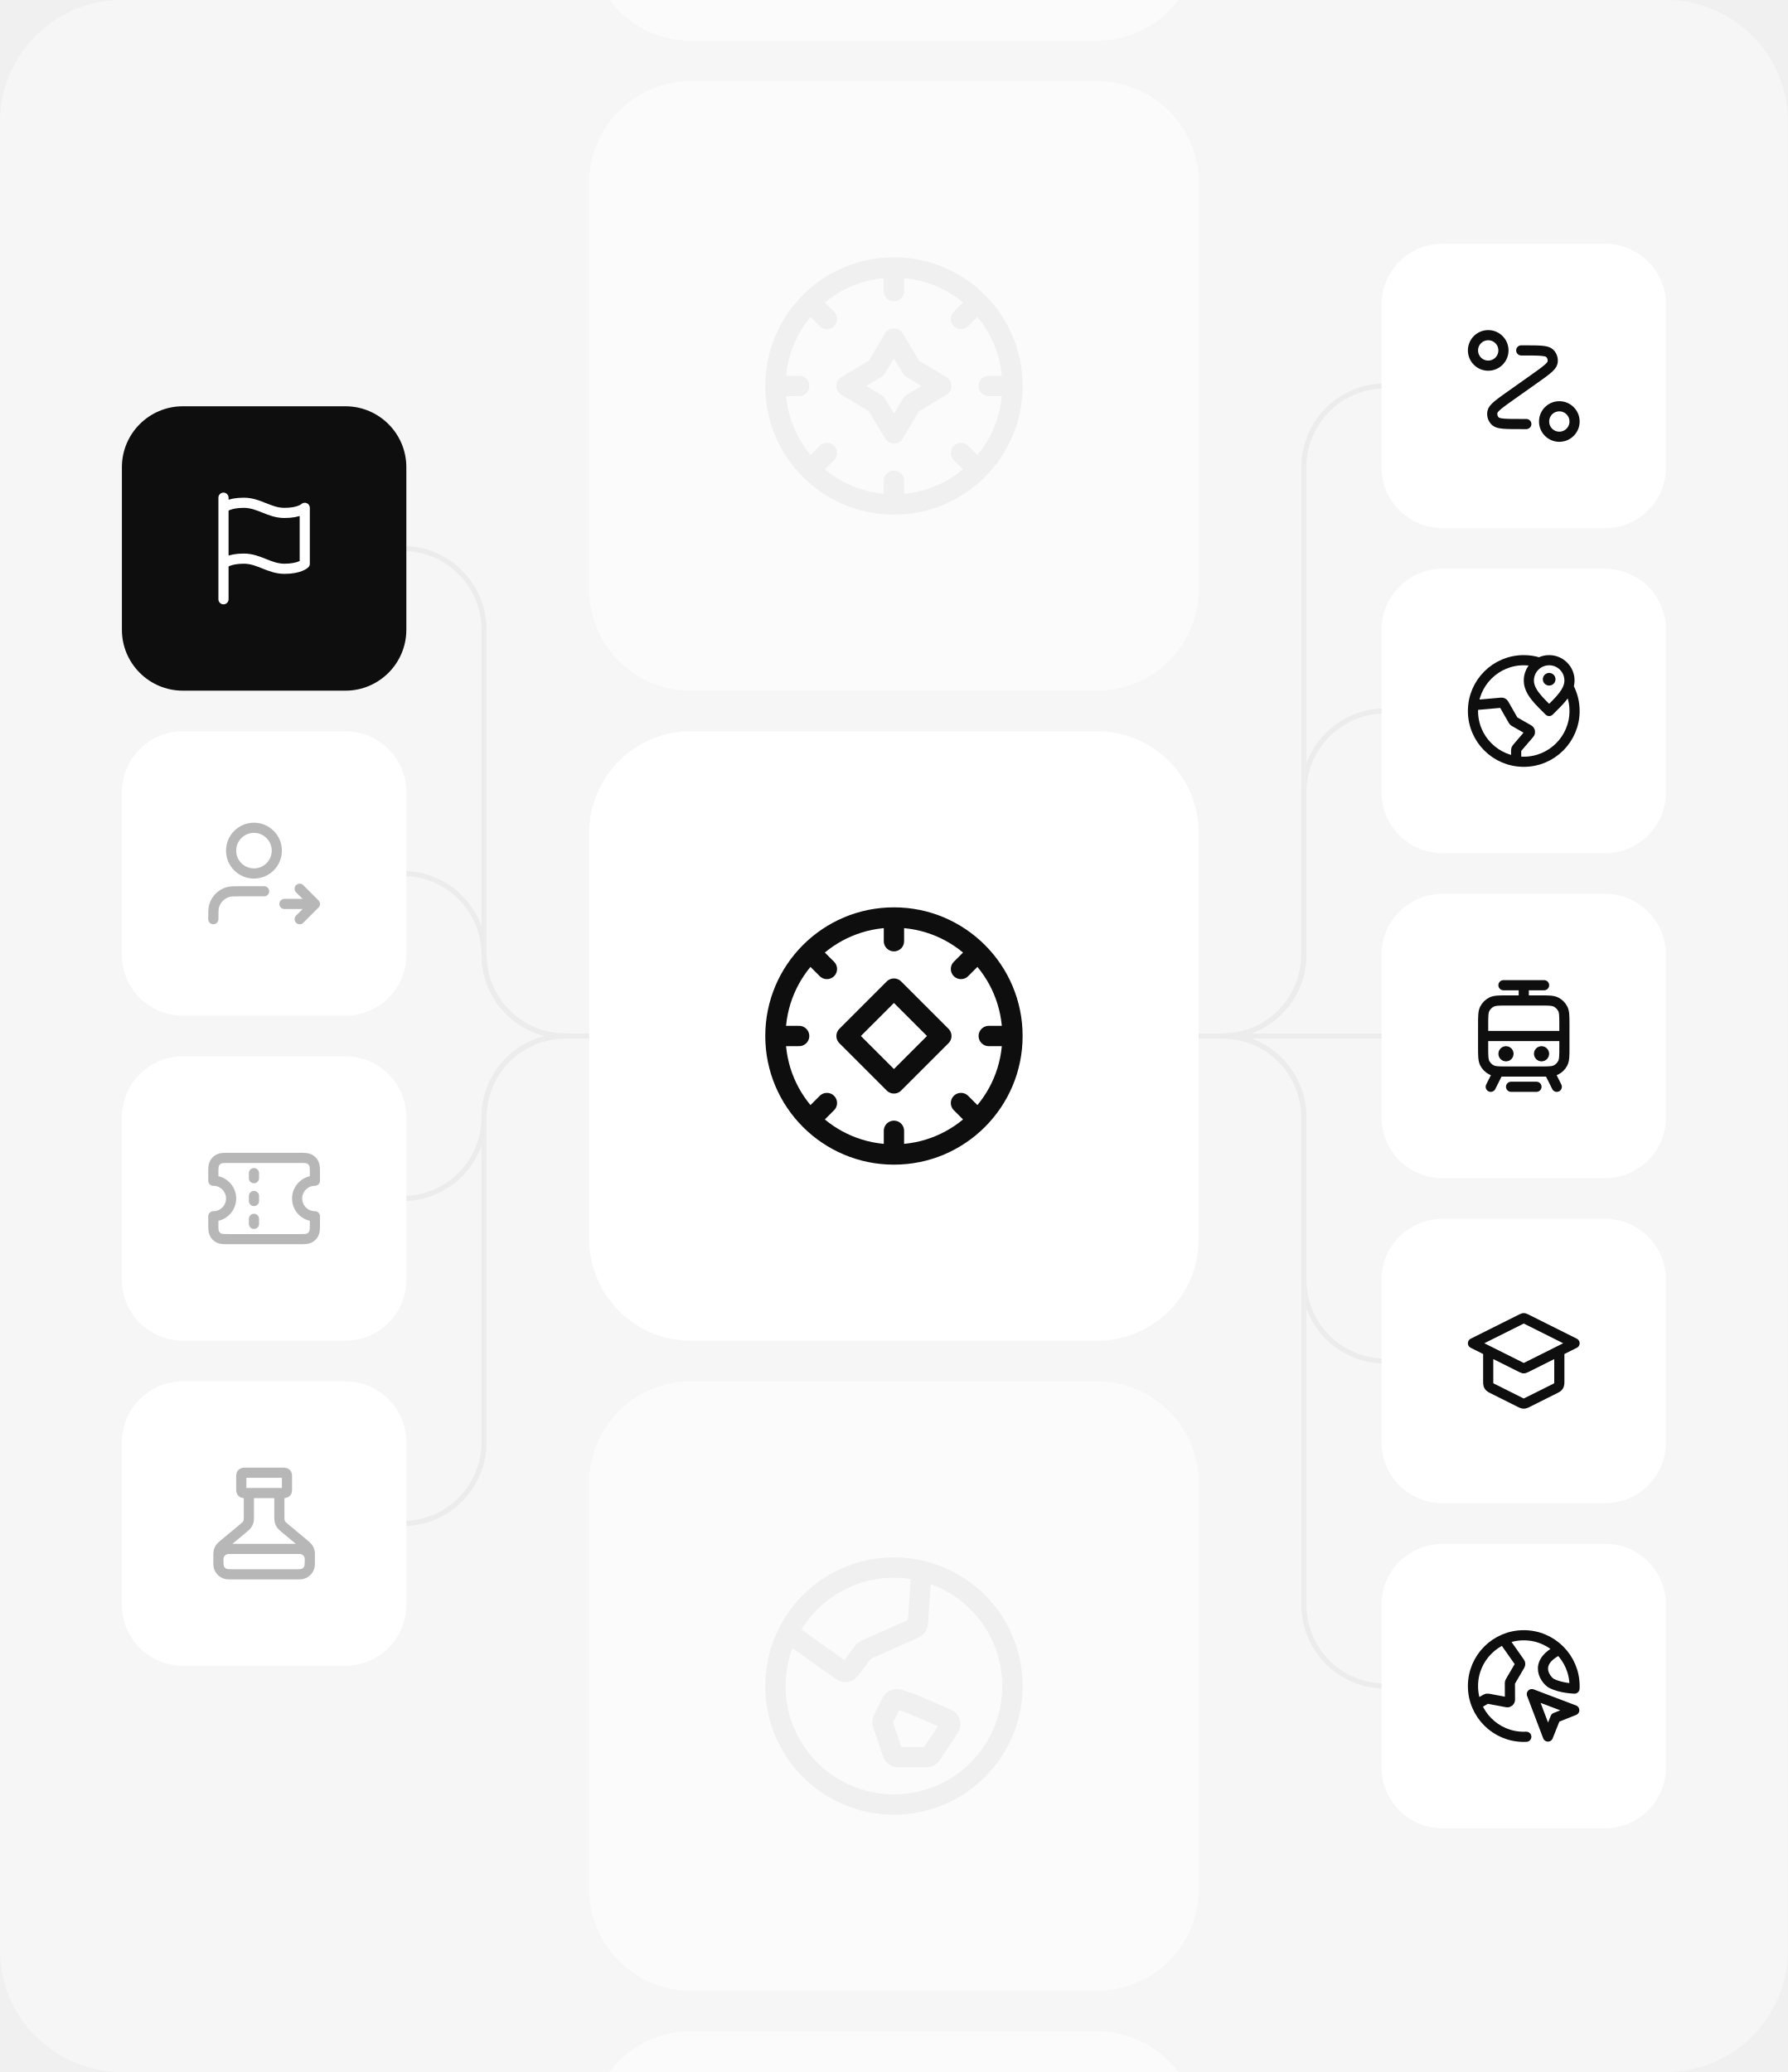
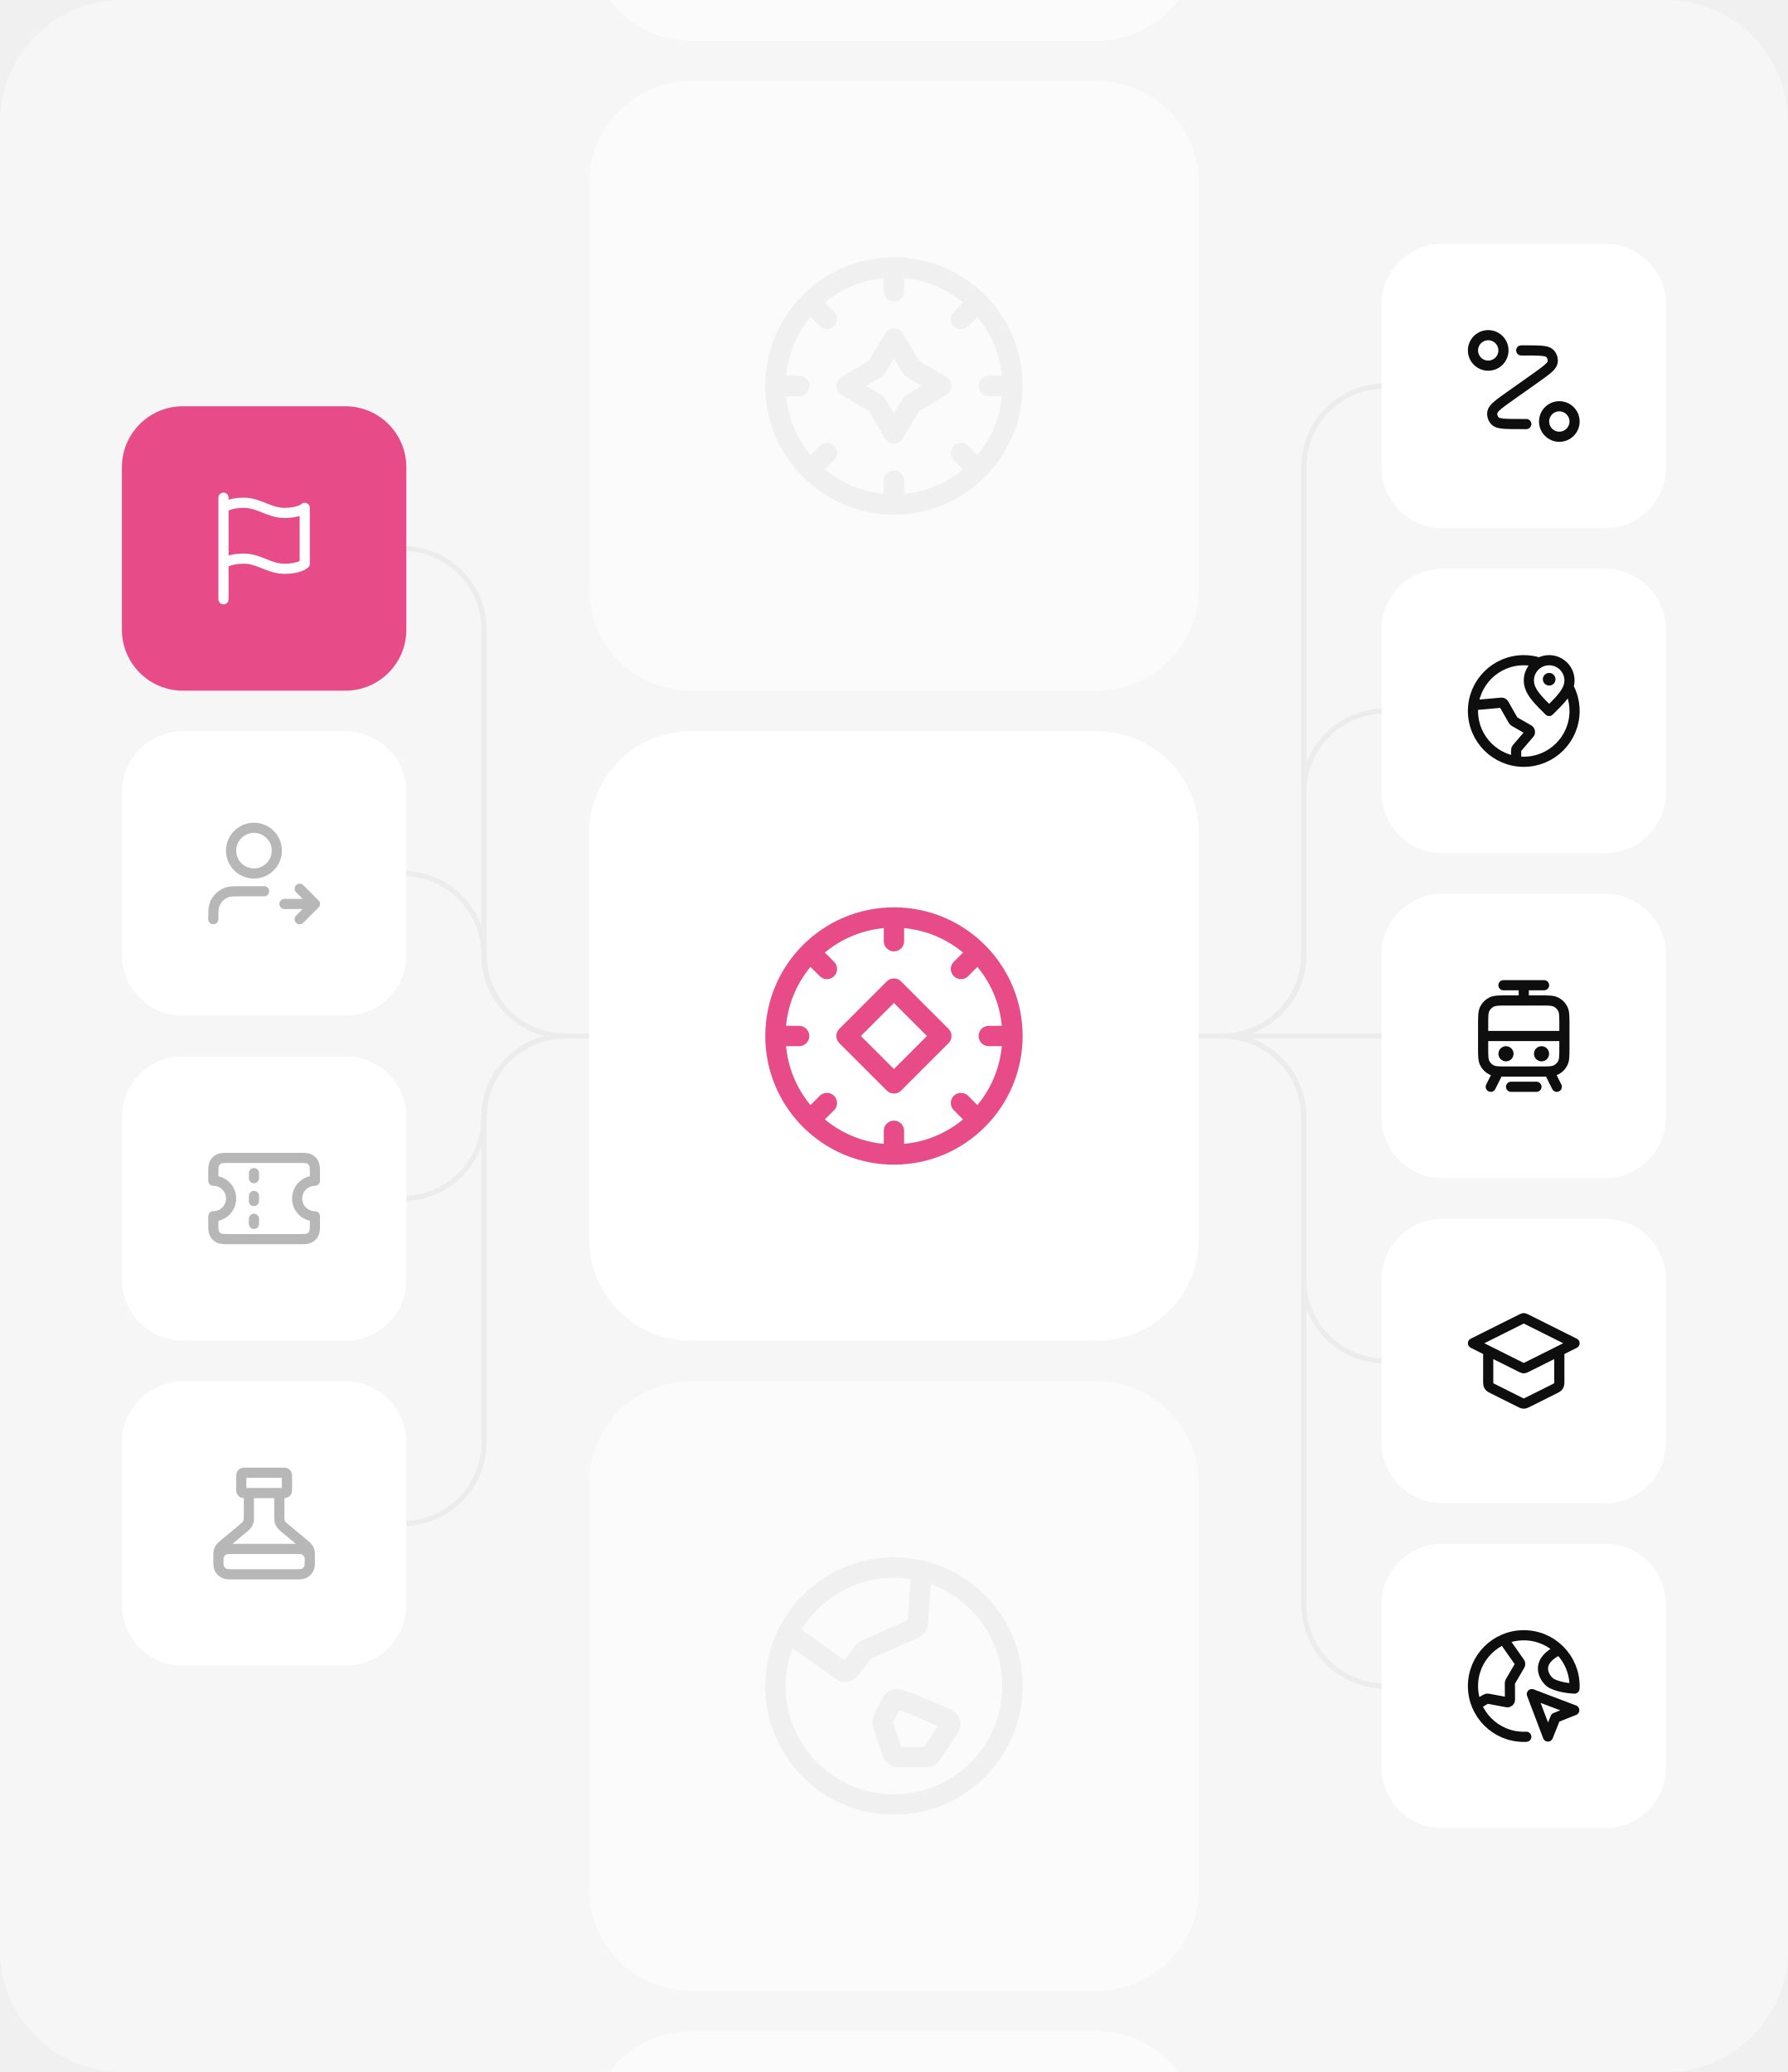
<svg xmlns="http://www.w3.org/2000/svg" width="352" height="408" viewBox="0 0 352 408" fill="none">
-   <g clip-path="url(#clip0_186_16650)">
+   <g clip-path="url(#clip0_652_4868)">
    <rect width="352" height="408" rx="24" fill="#F6F6F6" />
    <path d="M69 108H79.296C88.132 108 95.296 115.163 95.296 124V188C95.296 196.837 102.459 204 111.296 204H125" stroke="#ECECEC" />
    <path d="M69 172H79.296C88.132 172 95.296 179.163 95.296 188C95.296 196.837 102.459 204 111.296 204H125" stroke="#ECECEC" />
    <path d="M69 236H79.296C88.132 236 95.296 228.837 95.296 220C95.296 211.163 102.459 204 111.296 204H125" stroke="#ECECEC" />
    <path d="M69 300H79.296C88.132 300 95.296 292.837 95.296 284V220C95.296 211.163 102.459 204 111.296 204H125" stroke="#ECECEC" />
    <path d="M283 76H272.704C263.868 76 256.704 83.163 256.704 92V188C256.704 196.837 249.541 204 240.704 204H227" stroke="#ECECEC" />
    <path d="M283 140H272.704C263.868 140 256.704 147.163 256.704 156V188C256.704 196.837 249.541 204 240.704 204H227" stroke="#ECECEC" />
    <path d="M274 204H231.5" stroke="#ECECEC" />
    <path d="M283 268H272.704C263.868 268 256.704 260.837 256.704 252V220C256.704 211.163 249.541 204 240.704 204H227" stroke="#ECECEC" />
    <path d="M283 332H272.704C263.868 332 256.704 324.837 256.704 316V220C256.704 211.163 249.541 204 240.704 204H227" stroke="#ECECEC" />
-     <rect x="24" y="80" width="56" height="56" rx="12" fill="#0E0E0E" />
+     <rect x="24" y="80" width="56" height="56" rx="12" fill="#E84C88" />
    <path d="M44 111C44 111 45 110 48 110C51 110 53 112 56 112C59 112 60 111 60 111V100C60 100 59 101 56 101C53 101 51 99 48 99C45 99 44 100 44 100M44 118L44 98" stroke="white" stroke-width="2" stroke-linecap="round" stroke-linejoin="round" />
    <rect x="24" y="144" width="56" height="56" rx="12" fill="white" />
    <path d="M59 181L62 178M62 178L59 175M62 178H56M52 175.5H47.5C46.104 175.5 45.407 175.5 44.839 175.672C43.56 176.06 42.56 177.06 42.172 178.339C42 178.907 42 179.604 42 181M54.5 167.5C54.5 169.985 52.485 172 50 172C47.515 172 45.5 169.985 45.5 167.5C45.5 165.015 47.515 163 50 163C52.485 163 54.5 165.015 54.5 167.5Z" stroke="#B7B7B7" stroke-width="2" stroke-linecap="round" stroke-linejoin="round" />
    <rect x="24" y="208" width="56" height="56" rx="12" fill="white" />
    <path d="M50 232V231M50 236.5V235.5M50 241V240M45.2 228H58.8C59.92 228 60.48 228 60.908 228.218C61.284 228.41 61.59 228.716 61.782 229.092C62 229.52 62 230.08 62 231.2V232.5C60.067 232.5 58.5 234.067 58.5 236C58.5 237.933 60.067 239.5 62 239.5V240.8C62 241.92 62 242.48 61.782 242.908C61.59 243.284 61.284 243.59 60.908 243.782C60.48 244 59.92 244 58.8 244H45.2C44.08 244 43.52 244 43.092 243.782C42.716 243.59 42.41 243.284 42.218 242.908C42 242.48 42 241.92 42 240.8V239.5C43.933 239.5 45.5 237.933 45.5 236C45.5 234.067 43.933 232.5 42 232.5V231.2C42 230.08 42 229.52 42.218 229.092C42.41 228.716 42.716 228.41 43.092 228.218C43.52 228 44.08 228 45.2 228Z" stroke="#B7B7B7" stroke-width="2" stroke-linecap="round" stroke-linejoin="round" />
    <rect x="24" y="272" width="56" height="56" rx="12" fill="white" />
    <path d="M49 294V298.501C49 299.052 49 299.328 48.931 299.583C48.87 299.809 48.77 300.023 48.636 300.214C48.483 300.43 48.272 300.607 47.849 300.96L44.151 304.04C43.728 304.393 43.517 304.57 43.364 304.786C43.23 304.977 43.13 305.191 43.069 305.417C43 305.672 43 305.948 43 306.499V306.8C43 307.92 43 308.48 43.218 308.908C43.41 309.284 43.716 309.59 44.092 309.782C44.52 310 45.08 310 46.2 310H57.8C58.92 310 59.48 310 59.908 309.782C60.284 309.59 60.59 309.284 60.782 308.908C61 308.48 61 307.92 61 306.8V306.499C61 305.948 61 305.672 60.931 305.417C60.87 305.191 60.77 304.977 60.636 304.786C60.483 304.57 60.272 304.393 59.849 304.04L56.151 300.96C55.728 300.607 55.517 300.43 55.364 300.214C55.23 300.023 55.13 299.809 55.069 299.583C55 299.328 55 299.052 55 298.501V294M48.3 294H55.7C55.98 294 56.12 294 56.227 293.946C56.321 293.898 56.398 293.821 56.446 293.727C56.5 293.62 56.5 293.48 56.5 293.2V290.8C56.5 290.52 56.5 290.38 56.446 290.273C56.398 290.179 56.321 290.102 56.227 290.054C56.12 290 55.98 290 55.7 290H48.3C48.02 290 47.88 290 47.773 290.054C47.679 290.102 47.602 290.179 47.554 290.273C47.5 290.38 47.5 290.52 47.5 290.8V293.2C47.5 293.48 47.5 293.62 47.554 293.727C47.602 293.821 47.679 293.898 47.773 293.946C47.88 294 48.02 294 48.3 294ZM45.5 305H58.5C58.965 305 59.197 305 59.39 305.038C60.184 305.196 60.804 305.816 60.962 306.61C61 306.803 61 307.035 61 307.5C61 307.965 61 308.197 60.962 308.39C60.804 309.184 60.184 309.804 59.39 309.962C59.197 310 58.965 310 58.5 310H45.5C45.035 310 44.803 310 44.61 309.962C43.816 309.804 43.196 309.184 43.038 308.39C43 308.197 43 307.965 43 307.5C43 307.035 43 306.803 43.038 306.61C43.196 305.816 43.816 305.196 44.61 305.038C44.803 305 45.035 305 45.5 305Z" stroke="#B7B7B7" stroke-width="2" stroke-linecap="round" stroke-linejoin="round" />
    <rect x="116" y="144" width="120" height="120" rx="20" fill="white" />
-     <path d="M199.333 204H194.667M199.333 204C199.333 216.887 188.886 227.333 176 227.333M199.333 204C199.333 191.113 188.886 180.667 176 180.667M192.499 220.499L189.199 217.199M157.333 204H152.667M152.667 204C152.667 216.887 163.113 227.333 176 227.333M152.667 204C152.667 191.113 163.113 180.667 176 180.667M162.801 190.801L159.501 187.501M176 185.333V180.667M189.199 190.801L192.499 187.501M176 227.333V222.667M159.501 220.499L162.801 217.199M176 194.667L185.333 204L176 213.333L166.667 204L176 194.667Z" stroke="#0E0E0E" stroke-width="4" stroke-linecap="round" stroke-linejoin="round" />
+     <path d="M199.333 204H194.667M199.333 204C199.333 216.887 188.887 227.333 176 227.333M199.333 204C199.333 191.113 188.887 180.667 176 180.667M192.499 220.499L189.199 217.199M157.333 204H152.667M152.667 204C152.667 216.887 163.113 227.333 176 227.333M152.667 204C152.667 191.113 163.113 180.667 176 180.667M162.801 190.801L159.501 187.501M176 185.333V180.667M189.199 190.801L192.499 187.501M176 227.333V222.667M159.501 220.499L162.801 217.199M176 194.667L185.333 204L176 213.333L166.667 204L176 194.667Z" stroke="#E84C88" stroke-width="4" stroke-linecap="round" stroke-linejoin="round" />
    <g opacity="0.6">
      <rect x="116" y="272" width="120" height="120" rx="20" fill="white" />
-       <path d="M155.177 321.46L165.183 328.607C165.703 328.978 165.964 329.164 166.236 329.207C166.476 329.245 166.721 329.207 166.938 329.099C167.185 328.975 167.377 328.719 167.761 328.208L169.875 325.389C169.984 325.244 170.038 325.172 170.102 325.109C170.158 325.054 170.221 325.004 170.287 324.961C170.362 324.913 170.445 324.876 170.61 324.803L179.637 320.791C180.011 320.625 180.198 320.542 180.339 320.412C180.464 320.297 180.562 320.156 180.627 319.999C180.701 319.822 180.714 319.618 180.741 319.209L181.402 309.295M179.5 335.5L185.604 338.116C186.312 338.42 186.666 338.571 186.854 338.823C187.018 339.045 187.099 339.317 187.082 339.592C187.063 339.906 186.849 340.226 186.422 340.867L183.554 345.169C183.351 345.473 183.25 345.625 183.116 345.735C182.998 345.832 182.861 345.905 182.714 345.95C182.549 346 182.366 346 182.001 346H177.345C176.861 346 176.62 346 176.414 345.919C176.232 345.848 176.071 345.732 175.946 345.582C175.804 345.412 175.727 345.183 175.574 344.724L173.911 339.734C173.821 339.463 173.776 339.328 173.764 339.19C173.753 339.068 173.762 338.945 173.79 338.826C173.821 338.691 173.885 338.564 174.012 338.309L175.276 335.781C175.533 335.268 175.661 335.011 175.859 334.852C176.033 334.711 176.244 334.624 176.466 334.6C176.719 334.573 176.991 334.664 177.536 334.845L179.5 335.5ZM199.333 332C199.333 344.887 188.886 355.333 176 355.333C163.113 355.333 152.667 344.887 152.667 332C152.667 319.113 163.113 308.667 176 308.667C188.886 308.667 199.333 319.113 199.333 332Z" stroke="#ECECEC" stroke-width="4" stroke-linecap="round" stroke-linejoin="round" />
+       <path d="M155.177 321.46L165.183 328.607C165.703 328.978 165.964 329.164 166.236 329.207C166.476 329.245 166.721 329.207 166.938 329.099C167.185 328.975 167.377 328.719 167.761 328.208L169.875 325.389C169.984 325.244 170.038 325.172 170.102 325.109C170.158 325.054 170.221 325.004 170.287 324.961C170.362 324.913 170.445 324.876 170.61 324.803L179.637 320.791C180.011 320.625 180.198 320.542 180.34 320.412C180.464 320.297 180.563 320.156 180.627 319.999C180.701 319.822 180.714 319.618 180.742 319.209L181.402 309.295M179.5 335.5L185.604 338.116C186.312 338.42 186.666 338.571 186.854 338.823C187.018 339.045 187.099 339.317 187.082 339.592C187.063 339.906 186.849 340.226 186.422 340.867L183.554 345.169C183.352 345.473 183.25 345.625 183.116 345.735C182.998 345.832 182.861 345.905 182.715 345.95C182.549 346 182.366 346 182.001 346H177.345C176.862 346 176.62 346 176.414 345.919C176.232 345.848 176.071 345.732 175.946 345.582C175.804 345.412 175.727 345.183 175.575 344.724L173.911 339.734C173.821 339.463 173.776 339.328 173.764 339.19C173.753 339.068 173.762 338.945 173.79 338.826C173.821 338.691 173.885 338.564 174.012 338.309L175.276 335.781C175.533 335.268 175.661 335.011 175.859 334.852C176.033 334.711 176.244 334.624 176.466 334.6C176.719 334.573 176.991 334.664 177.536 334.845L179.5 335.5ZM199.333 332C199.333 344.887 188.887 355.333 176 355.333C163.113 355.333 152.667 344.887 152.667 332C152.667 319.113 163.113 308.667 176 308.667C188.887 308.667 199.333 319.113 199.333 332Z" stroke="#ECECEC" stroke-width="4" stroke-linecap="round" stroke-linejoin="round" />
    </g>
    <g opacity="0.6">
      <rect x="116" y="400" width="120" height="120" rx="20" fill="white" />
    </g>
    <g opacity="0.6">
      <rect x="116" y="16" width="120" height="120" rx="20" fill="white" />
-       <path d="M199.333 76C199.333 88.887 188.886 99.333 176 99.333M199.333 76C199.333 63.113 188.886 52.667 176 52.667M199.333 76H194.667M176 99.333C163.113 99.333 152.667 88.887 152.667 76M176 99.333V94.667M152.667 76C152.667 63.113 163.113 52.667 176 52.667M152.667 76H157.333M176 52.667V57.333M192.499 92.499L189.199 89.199M162.801 62.801L159.501 59.501M189.199 62.801L192.499 59.501M159.501 92.499L162.801 89.199M166.667 76L172.5 72.5L176 66.667L179.5 72.5L185.333 76L179.5 79.5L176 85.333L172.5 79.5L166.667 76Z" stroke="#ECECEC" stroke-width="4" stroke-linecap="round" stroke-linejoin="round" />
+       <path d="M199.333 76C199.333 88.887 188.887 99.333 176 99.333M199.333 76C199.333 63.113 188.887 52.667 176 52.667M199.333 76H194.667M176 99.333C163.113 99.333 152.667 88.887 152.667 76M176 99.333V94.667M152.667 76C152.667 63.113 163.113 52.667 176 52.667M152.667 76H157.333M176 52.667V57.333M192.499 92.499L189.199 89.199M162.801 62.801L159.501 59.501M189.199 62.801L192.499 59.501M159.501 92.499L162.801 89.199M166.667 76L172.5 72.5L176 66.667L179.5 72.5L185.333 76L179.5 79.5L176 85.333L172.5 79.5L166.667 76Z" stroke="#ECECEC" stroke-width="4" stroke-linecap="round" stroke-linejoin="round" />
    </g>
    <g opacity="0.6">
      <rect x="116" y="-112" width="120" height="120" rx="20" fill="white" />
    </g>
    <rect x="272" y="48" width="56" height="56" rx="12" fill="white" />
    <path d="M299.5 69H299.934C302.982 69 304.505 69 305.084 69.547C305.584 70.02 305.805 70.717 305.67 71.392C305.514 72.173 304.27 73.053 301.782 74.812L297.718 77.688C295.23 79.447 293.986 80.327 293.83 81.108C293.695 81.783 293.916 82.48 294.416 82.953C294.995 83.5 296.518 83.5 299.566 83.5H300.5M296 69C296 70.657 294.657 72 293 72C291.343 72 290 70.657 290 69C290 67.343 291.343 66 293 66C294.657 66 296 67.343 296 69ZM310 83C310 84.657 308.657 86 307 86C305.343 86 304 84.657 304 83C304 81.343 305.343 80 307 80C308.657 80 310 81.343 310 83Z" stroke="#0E0E0E" stroke-width="2" stroke-linecap="round" stroke-linejoin="round" />
    <rect x="272" y="112" width="56" height="56" rx="12" fill="white" />
    <path d="M303 130.458C302.053 130.16 301.045 130 300 130C294.477 130 290 134.477 290 140C290 145.523 294.477 150 300 150C305.523 150 310 145.523 310 140C310 138.285 309.568 136.67 308.807 135.259M305 133.75H305.005M298.5 149.888L298.5 147.685C298.5 147.566 298.543 147.45 298.621 147.36L301.106 144.459C301.311 144.221 301.247 143.856 300.975 143.7L298.119 142.068C298.041 142.023 297.977 141.959 297.932 141.881L296.07 138.619C295.974 138.449 295.787 138.351 295.592 138.368L290.064 138.861M309 134C309 136.209 307 138 305 140C303 138 301 136.209 301 134C301 131.791 302.791 130 305 130C307.209 130 309 131.791 309 134ZM305.25 133.75C305.25 133.888 305.138 134 305 134C304.862 134 304.75 133.888 304.75 133.75C304.75 133.612 304.862 133.5 305 133.5C305.138 133.5 305.25 133.612 305.25 133.75Z" stroke="#0E0E0E" stroke-width="2" stroke-linecap="round" stroke-linejoin="round" />
    <rect x="272" y="176" width="56" height="56" rx="12" fill="white" />
    <path d="M297.5 214H302.5M296 194H304M300 197V194M292 204H308M305 211L306.5 214M295 211L293.5 214M296.5 207.5H296.51M303.5 207.5H303.51M296.8 211H303.2C304.88 211 305.72 211 306.362 210.673C306.926 210.385 307.385 209.926 307.673 209.362C308 208.72 308 207.88 308 206.2V201.8C308 200.12 308 199.28 307.673 198.638C307.385 198.074 306.926 197.615 306.362 197.327C305.72 197 304.88 197 303.2 197H296.8C295.12 197 294.28 197 293.638 197.327C293.074 197.615 292.615 198.074 292.327 198.638C292 199.28 292 200.12 292 201.8V206.2C292 207.88 292 208.72 292.327 209.362C292.615 209.926 293.074 210.385 293.638 210.673C294.28 211 295.12 211 296.8 211ZM297 207.5C297 207.776 296.776 208 296.5 208C296.224 208 296 207.776 296 207.5C296 207.224 296.224 207 296.5 207C296.776 207 297 207.224 297 207.5ZM304 207.5C304 207.776 303.776 208 303.5 208C303.224 208 303 207.776 303 207.5C303 207.224 303.224 207 303.5 207C303.776 207 304 207.224 304 207.5Z" stroke="#0E0E0E" stroke-width="2" stroke-linecap="round" stroke-linejoin="round" />
    <rect x="272" y="240" width="56" height="56" rx="12" fill="white" />
    <path d="M293 266V272.011C293 272.37 293 272.55 293.055 272.708C293.103 272.848 293.182 272.976 293.286 273.082C293.403 273.201 293.563 273.282 293.884 273.442L299.284 276.142C299.547 276.273 299.678 276.339 299.816 276.365C299.937 276.388 300.063 276.388 300.184 276.365C300.322 276.339 300.453 276.273 300.716 276.142L306.116 273.442C306.437 273.282 306.597 273.201 306.714 273.082C306.818 272.976 306.897 272.848 306.945 272.708C307 272.55 307 272.37 307 272.011V266M290 264.5L299.642 259.679C299.773 259.613 299.839 259.581 299.908 259.568C299.969 259.556 300.031 259.556 300.092 259.568C300.161 259.581 300.227 259.613 300.358 259.679L310 264.5L300.358 269.321C300.227 269.387 300.161 269.42 300.092 269.432C300.031 269.444 299.969 269.444 299.908 269.432C299.839 269.42 299.773 269.387 299.642 269.321L290 264.5Z" stroke="#0E0E0E" stroke-width="2" stroke-linecap="round" stroke-linejoin="round" />
    <rect x="272" y="304" width="56" height="56" rx="12" fill="white" />
    <path d="M290.687 335.645L292.595 334.544C292.698 334.484 292.82 334.463 292.937 334.485L296.691 335.188C297 335.246 297.285 335.008 297.283 334.694L297.269 331.404C297.268 331.315 297.292 331.227 297.337 331.15L299.232 327.906C299.33 327.737 299.322 327.527 299.209 327.367L296.019 322.826M307 324.859C301.5 327.5 304.5 331 305.5 331.5C307.377 332.438 309.988 332.5 309.988 332.5C309.996 332.334 310 332.168 310 332C310 326.477 305.523 322 300 322C294.477 322 290 326.477 290 332C290 337.523 294.477 342 300 342C300.168 342 300.334 341.996 300.5 341.988M304.758 341.94L301.591 333.591L309.94 336.758L306.238 338.238L304.758 341.94Z" stroke="#0E0E0E" stroke-width="2" stroke-linecap="round" stroke-linejoin="round" />
  </g>
  <defs>
-     <clipPath id="clip0_186_16650">
+     <clipPath id="clip0_652_4868">
      <rect width="352" height="408" rx="24" fill="white" />
    </clipPath>
  </defs>
</svg>
